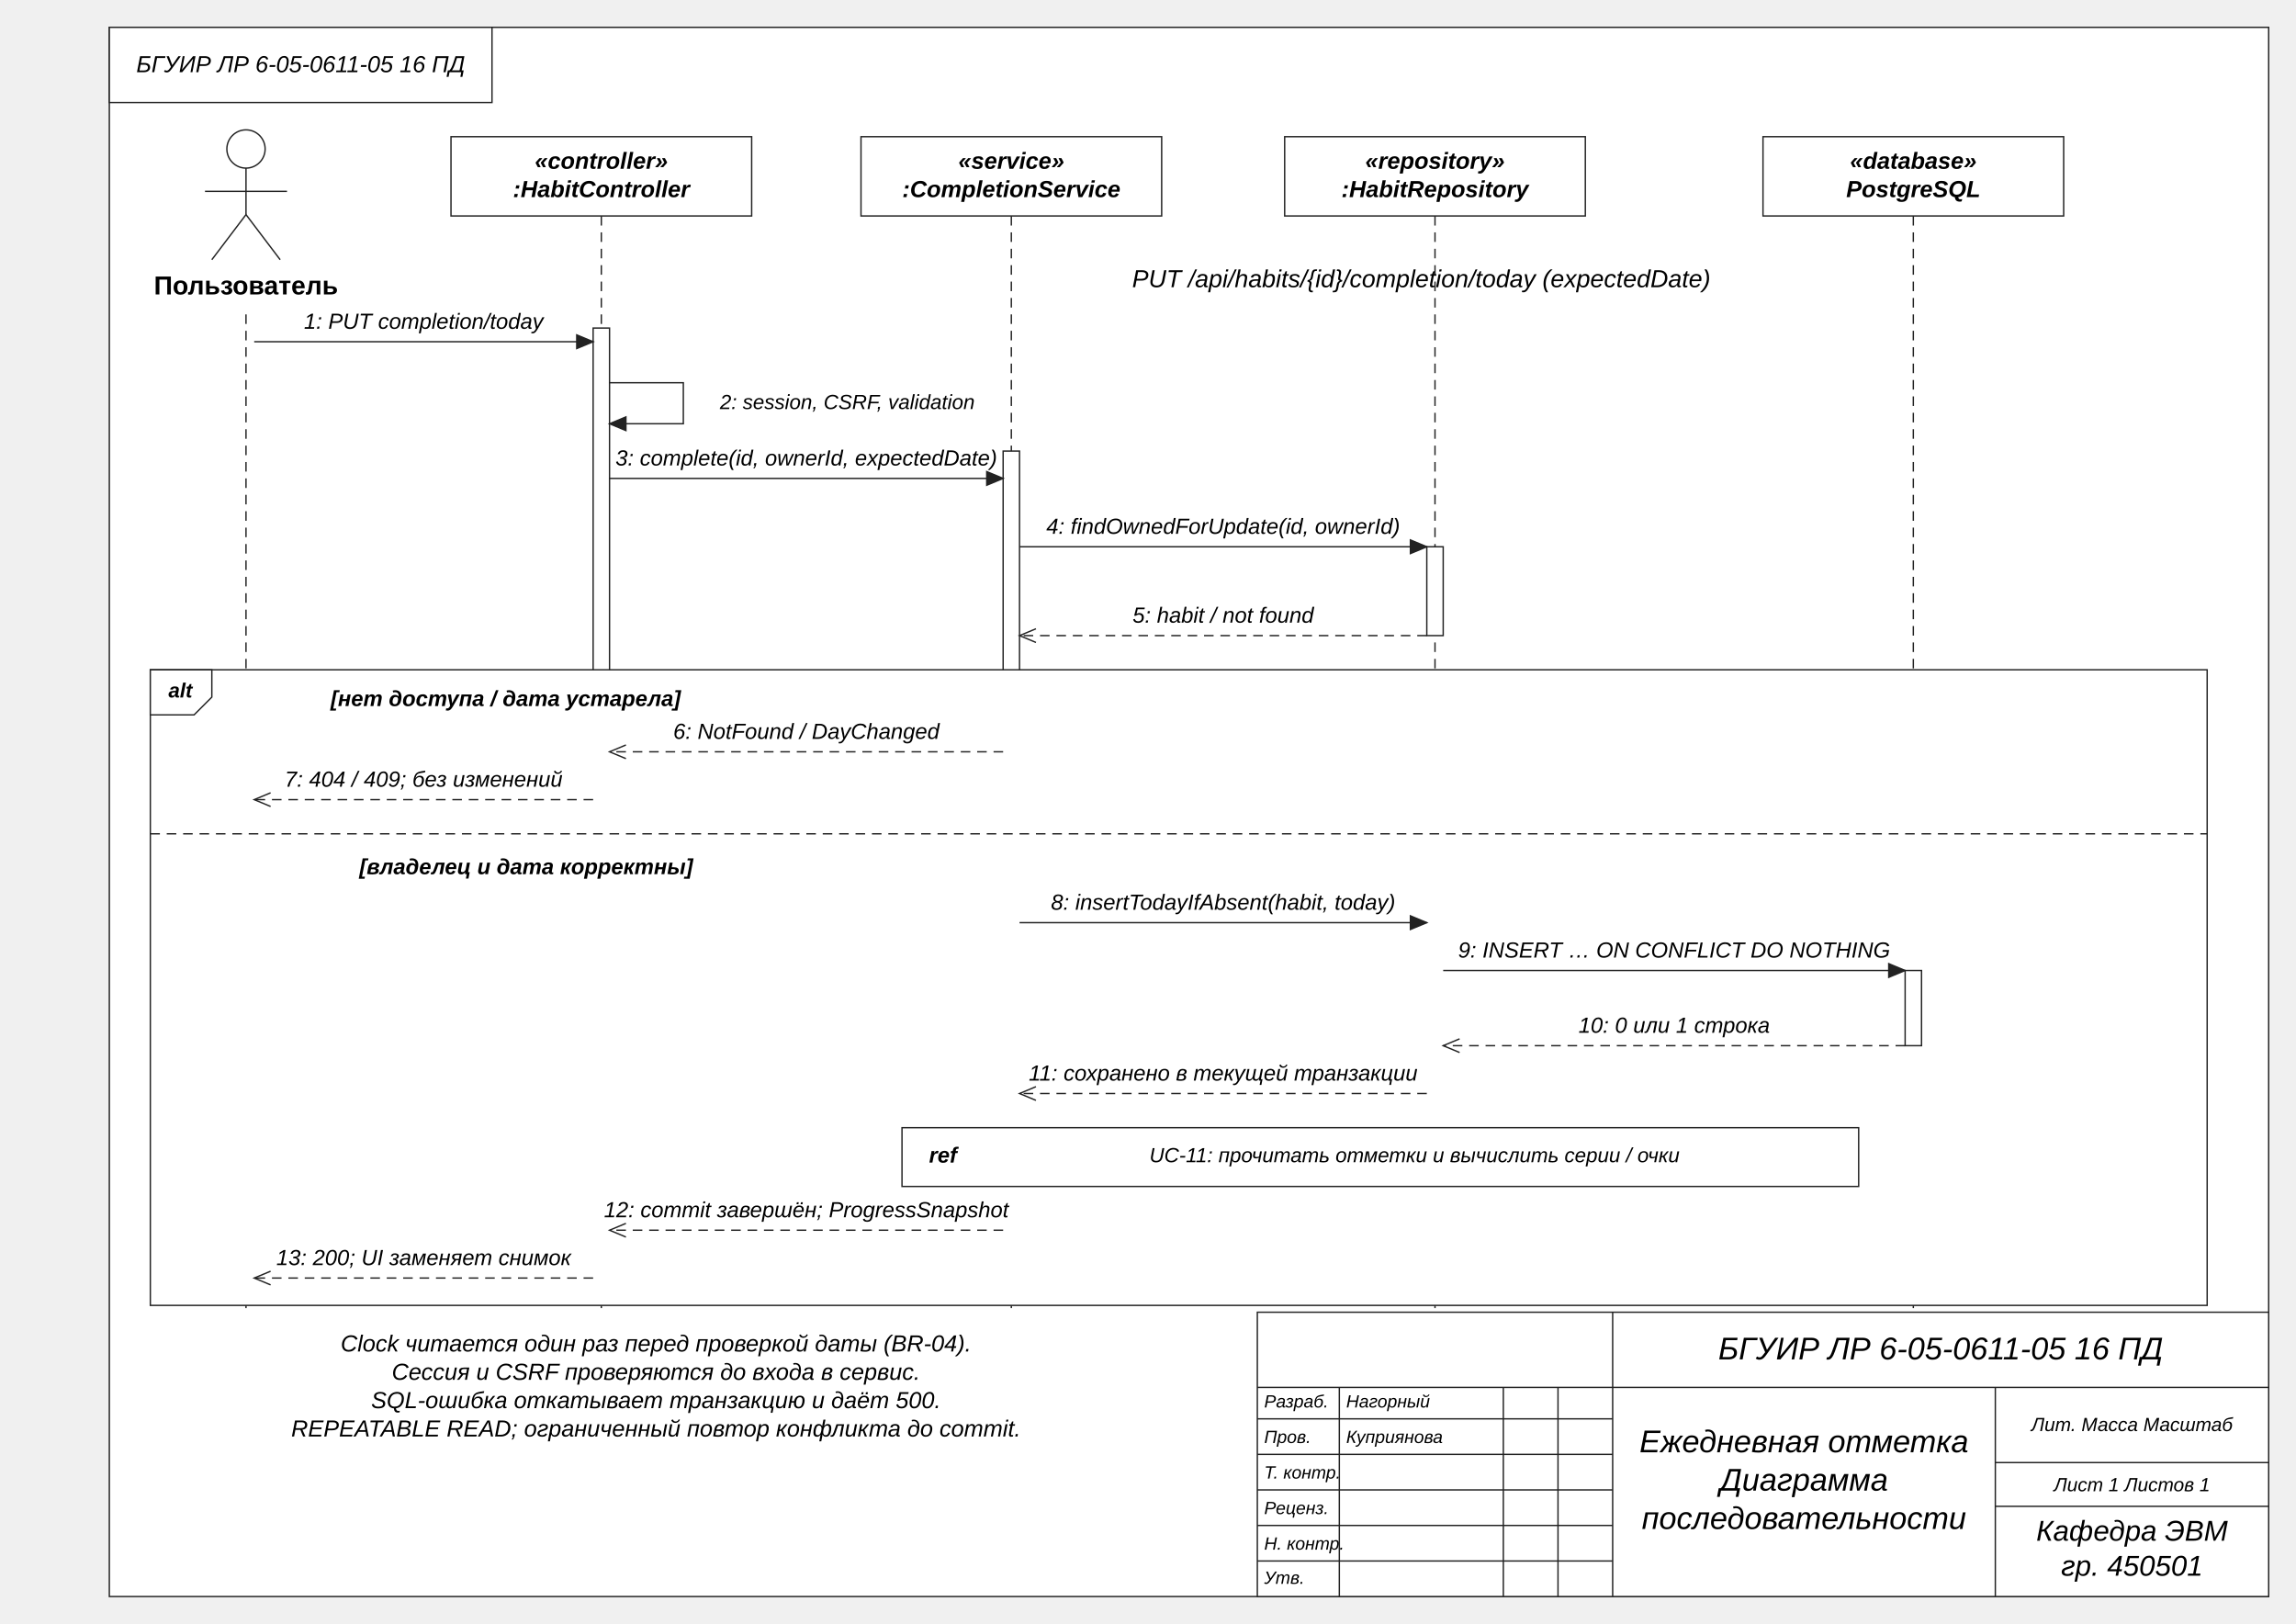
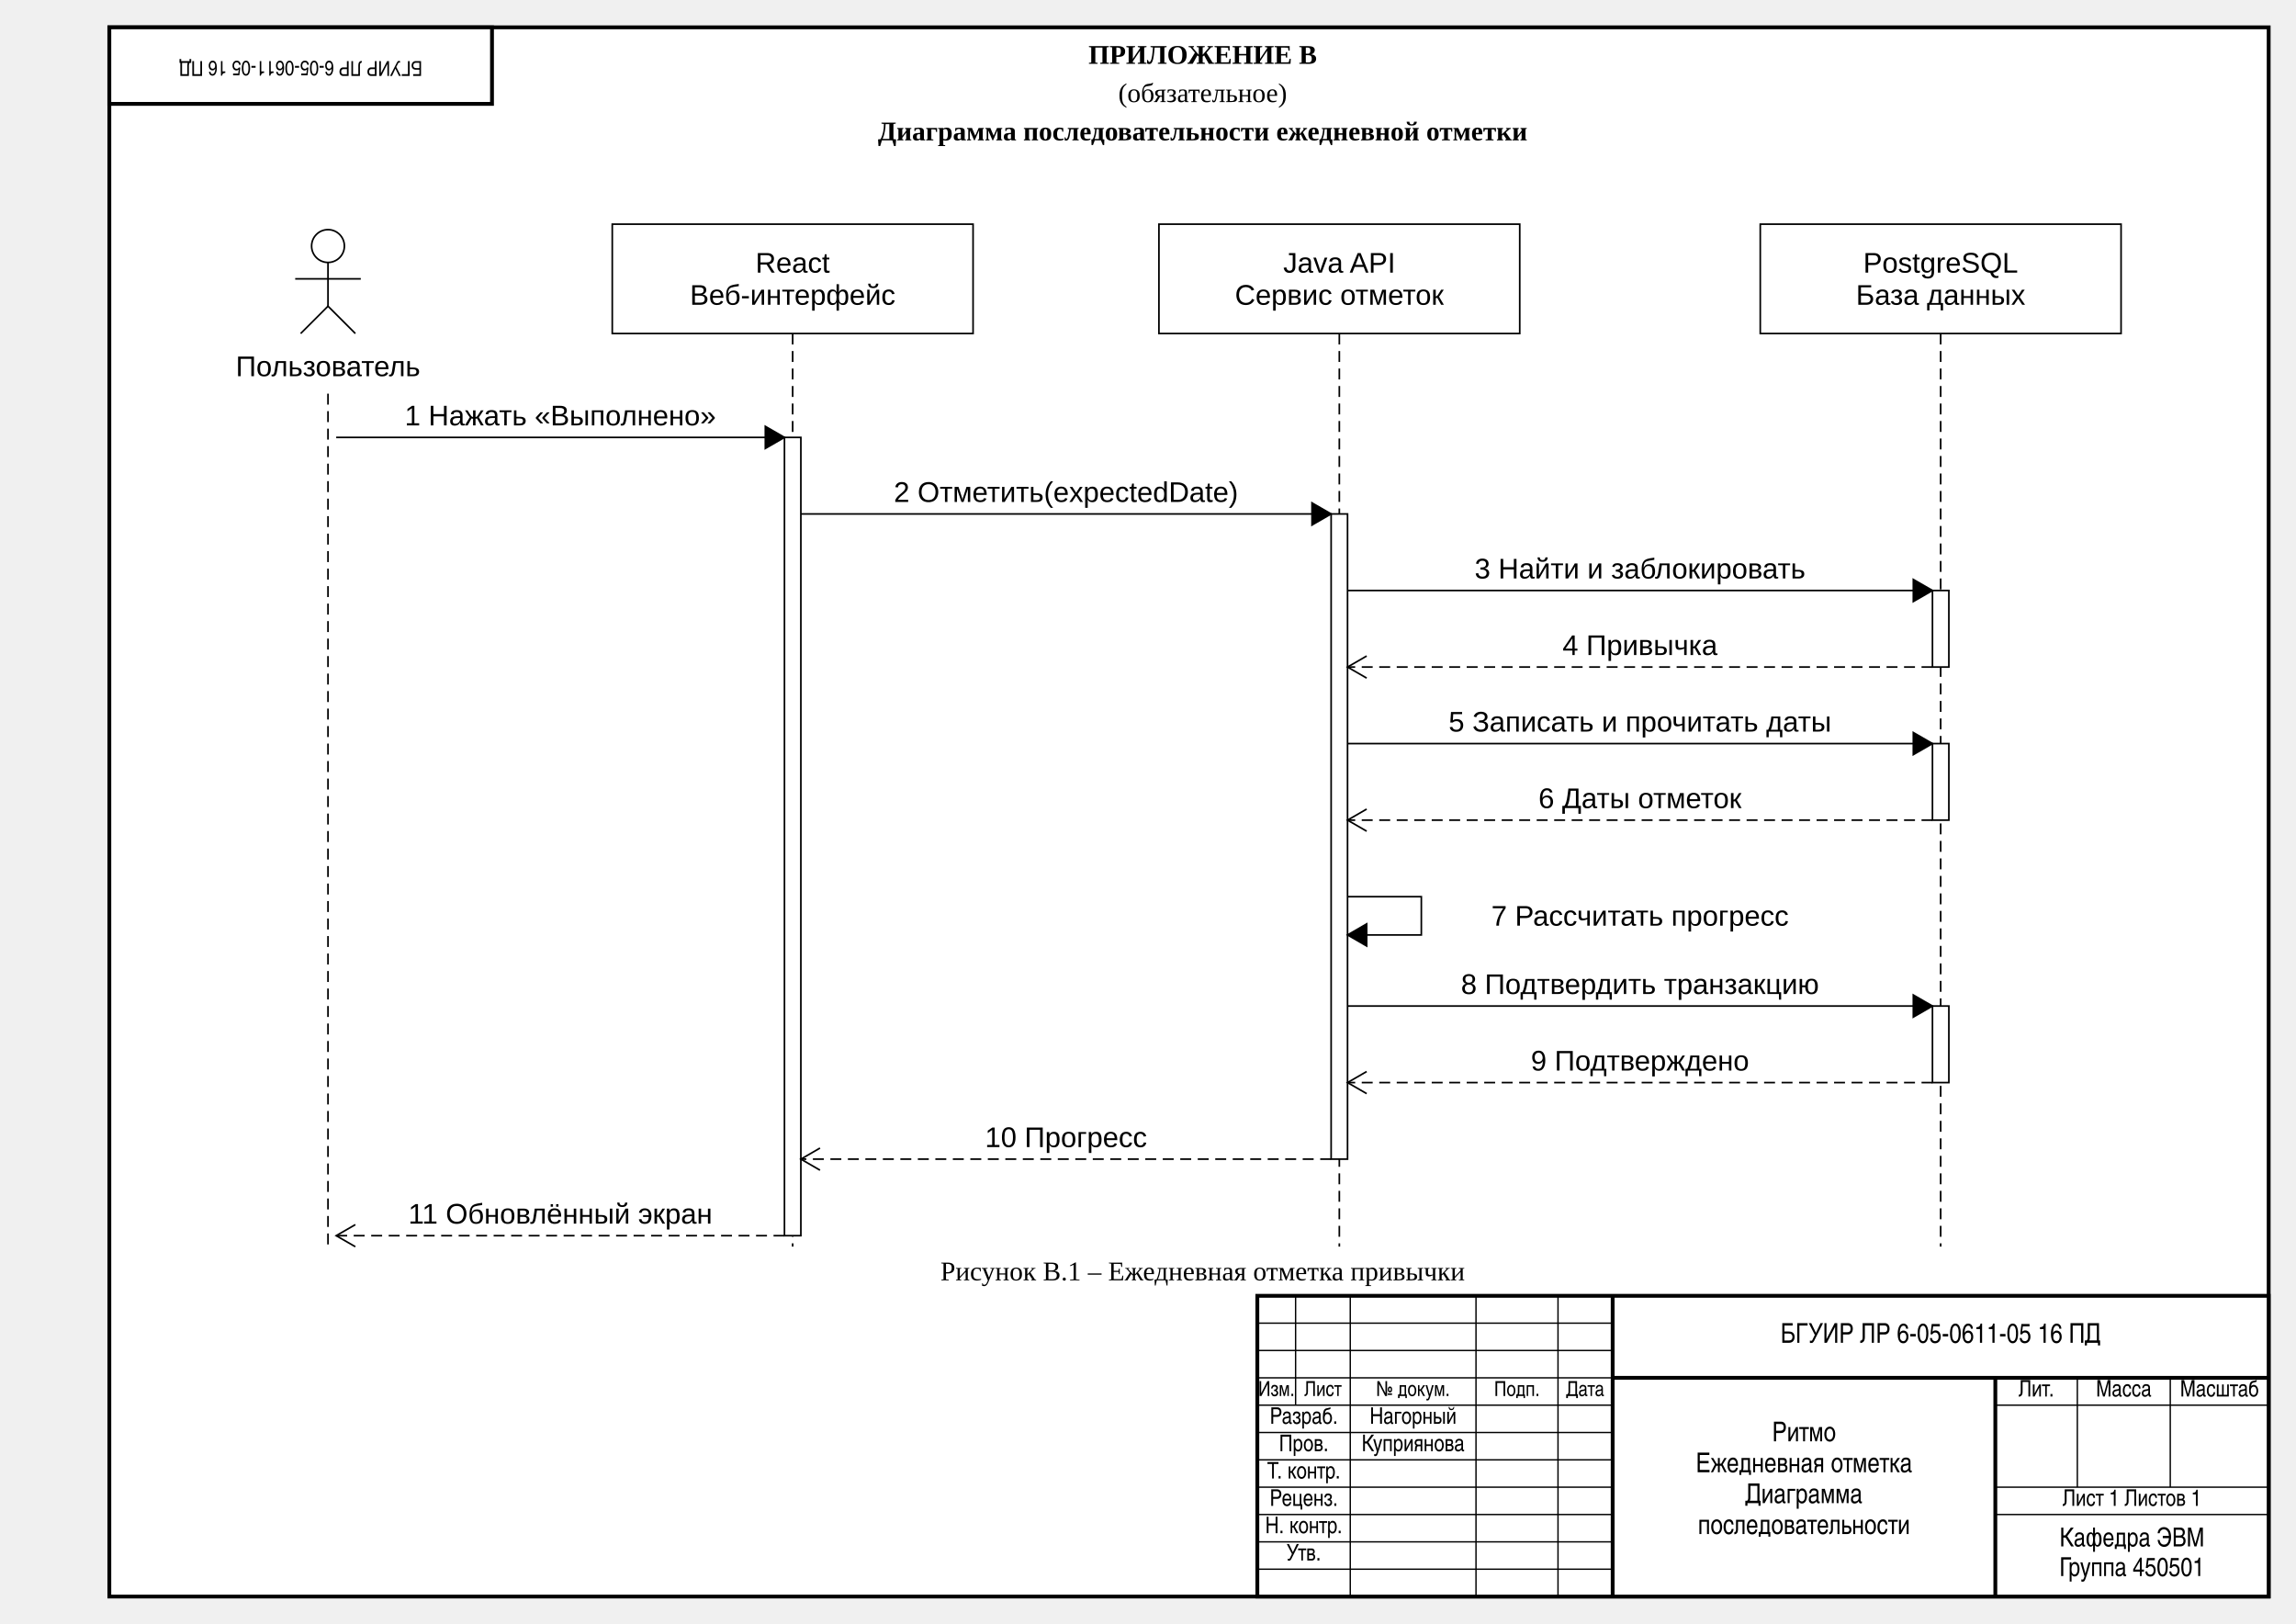
- <svg xmlns="http://www.w3.org/2000/svg" width="1680" height="1188" viewBox="0 0 1680 1188">
-   <rect x="80" y="20" width="1580" height="1148" rx="0" fill="white" stroke="#222" />
-   <rect x="80" y="20" width="280" height="55" rx="0" fill="white" stroke="#222" />
-   <text x="220" y="48.0" font-family="Arial" font-size="17" text-anchor="middle" dominant-baseline="middle" font-weight="normal" font-style="italic">БГУИР ЛР 6-05-0611-05 16 ПД</text>
-   <ellipse cx="180.0" cy="109.0" rx="14.0" ry="14.0" fill="white" stroke="#222" />
-   <polyline points="180,123 180,157" fill="none" stroke="#222" />
-   <polyline points="150,140 210,140" fill="none" stroke="#222" />
-   <polyline points="155,190 180,157 205,190" fill="none" stroke="#222" />
-   <text x="180" y="210.0" font-family="Arial" font-size="19" text-anchor="middle" dominant-baseline="middle" font-weight="bold" font-style="normal">Пользователь</text>
-   <rect x="330" y="100" width="220" height="58" rx="0" fill="white" stroke="#222" />
-   <text x="440" y="118.63" font-family="Arial" font-size="17" text-anchor="middle" dominant-baseline="middle" font-weight="bold" font-style="italic">«controller»</text>
-   <text x="440" y="139.37" font-family="Arial" font-size="17" text-anchor="middle" dominant-baseline="middle" font-weight="bold" font-style="italic">:HabitController</text>
-   <rect x="630" y="100" width="220" height="58" rx="0" fill="white" stroke="#222" />
-   <text x="740" y="118.63" font-family="Arial" font-size="17" text-anchor="middle" dominant-baseline="middle" font-weight="bold" font-style="italic">«service»</text>
-   <text x="740" y="139.37" font-family="Arial" font-size="17" text-anchor="middle" dominant-baseline="middle" font-weight="bold" font-style="italic">:CompletionService</text>
-   <rect x="940" y="100" width="220" height="58" rx="0" fill="white" stroke="#222" />
-   <text x="1050" y="118.63" font-family="Arial" font-size="17" text-anchor="middle" dominant-baseline="middle" font-weight="bold" font-style="italic">«repository»</text>
-   <text x="1050" y="139.37" font-family="Arial" font-size="17" text-anchor="middle" dominant-baseline="middle" font-weight="bold" font-style="italic">:HabitRepository</text>
-   <rect x="1290" y="100" width="220" height="58" rx="0" fill="white" stroke="#222" />
-   <text x="1400" y="118.63" font-family="Arial" font-size="17" text-anchor="middle" dominant-baseline="middle" font-weight="bold" font-style="italic">«database»</text>
-   <text x="1400" y="139.37" font-family="Arial" font-size="17" text-anchor="middle" dominant-baseline="middle" font-weight="bold" font-style="italic">PostgreSQL</text>
-   <polyline points="180,230 180,960" fill="none" stroke="#222" stroke-dasharray="7 5" />
-   <polyline points="440,158 440,960" fill="none" stroke="#222" stroke-dasharray="7 5" />
-   <polyline points="740,158 740,960" fill="none" stroke="#222" stroke-dasharray="7 5" />
-   <polyline points="1050,158 1050,960" fill="none" stroke="#222" stroke-dasharray="7 5" />
-   <polyline points="1400,158 1400,960" fill="none" stroke="#222" stroke-dasharray="7 5" />
-   <rect x="434" y="240" width="12" height="670" rx="0" fill="white" stroke="#222" />
-   <rect x="734" y="330" width="12" height="550" rx="0" fill="white" stroke="#222" />
-   <polyline points="186,250 434,250" fill="none" stroke="#222" />
-   <polygon points="434,250 422.0,245.0 422.0,255.0" fill="#222222" stroke="#222" />
-   <text x="310.0" y="236.0" font-family="Arial" font-size="16" text-anchor="middle" dominant-baseline="middle" font-weight="normal" font-style="italic">1: PUT completion/today</text>
-   <text x="1040" y="205.0" font-family="Arial" font-size="18" text-anchor="middle" dominant-baseline="middle" font-weight="normal" font-style="italic">PUT /api/habits/{id}/completion/today (expectedDate)</text>
-   <polyline points="446,280 500,280 500,310 446,310" fill="none" stroke="#222" />
-   <polygon points="446,310 458.0,315.0 458.0,305.0" fill="#222222" stroke="#222" />
-   <text x="620" y="295.0" font-family="Arial" font-size="15" text-anchor="middle" dominant-baseline="middle" font-weight="normal" font-style="italic">2: session, CSRF, validation</text>
-   <polyline points="446,350 734,350" fill="none" stroke="#222" />
-   <polygon points="734,350 722.0,345.0 722.0,355.0" fill="#222222" stroke="#222" />
-   <text x="590.0" y="336.0" font-family="Arial" font-size="16" text-anchor="middle" dominant-baseline="middle" font-weight="normal" font-style="italic">3: complete(id, ownerId, expectedDate)</text>
-   <polyline points="746,400 1044,400" fill="none" stroke="#222" />
-   <polygon points="1044,400 1032.0,395.0 1032.0,405.0" fill="#222222" stroke="#222" />
-   <text x="895.0" y="386.0" font-family="Arial" font-size="16" text-anchor="middle" dominant-baseline="middle" font-weight="normal" font-style="italic">4: findOwnedForUpdate(id, ownerId)</text>
-   <rect x="1044" y="400" width="12" height="65" rx="0" fill="white" stroke="#222" />
-   <polyline points="1044,465 746,465" fill="none" stroke="#222" stroke-dasharray="7 5" />
-   <polyline points="758.0,470.0 746,465 758.0,460.0" fill="none" stroke="#222" />
-   <text x="895.0" y="451.0" font-family="Arial" font-size="16" text-anchor="middle" dominant-baseline="middle" font-weight="normal" font-style="italic">5: habit / not found</text>
-   <rect x="110" y="490" width="1505" height="465" rx="0" fill="white" stroke="#222" />
-   <polygon points="110,490 155,490 155,510 142,523 110,523" fill="white" stroke="#222" />
-   <text x="132" y="506.0" font-family="Arial" font-size="15" text-anchor="middle" dominant-baseline="middle" font-weight="bold" font-style="italic">alt</text>
-   <text x="370" y="512.0" font-family="Arial" font-size="16" text-anchor="middle" dominant-baseline="middle" font-weight="bold" font-style="italic">[нет доступа / дата устарела]</text>
-   <polyline points="734,550 446,550" fill="none" stroke="#222" stroke-dasharray="7 5" />
-   <polyline points="458.0,555.0 446,550 458.0,545.0" fill="none" stroke="#222" />
-   <text x="590.0" y="536.0" font-family="Arial" font-size="16" text-anchor="middle" dominant-baseline="middle" font-weight="normal" font-style="italic">6: NotFound / DayChanged</text>
-   <polyline points="434,585 186,585" fill="none" stroke="#222" stroke-dasharray="7 5" />
-   <polyline points="198.0,590.0 186,585 198.0,580.0" fill="none" stroke="#222" />
-   <text x="310.0" y="571.0" font-family="Arial" font-size="16" text-anchor="middle" dominant-baseline="middle" font-weight="normal" font-style="italic">7: 404 / 409; без изменений</text>
-   <polyline points="110,610 1615,610" fill="none" stroke="#222" stroke-dasharray="7 5" />
-   <text x="385" y="635.0" font-family="Arial" font-size="16" text-anchor="middle" dominant-baseline="middle" font-weight="bold" font-style="italic">[владелец и дата корректны]</text>
-   <polyline points="746,675 1044,675" fill="none" stroke="#222" />
-   <polygon points="1044,675 1032.0,670.0 1032.0,680.0" fill="#222222" stroke="#222" />
-   <text x="895.0" y="661.0" font-family="Arial" font-size="16" text-anchor="middle" dominant-baseline="middle" font-weight="normal" font-style="italic">8: insertTodayIfAbsent(habit, today)</text>
-   <polyline points="1056,710 1394,710" fill="none" stroke="#222" />
-   <polygon points="1394,710 1382.0,705.0 1382.0,715.0" fill="#222222" stroke="#222" />
-   <text x="1225.0" y="696.0" font-family="Arial" font-size="16" text-anchor="middle" dominant-baseline="middle" font-weight="normal" font-style="italic">9: INSERT … ON CONFLICT DO NOTHING</text>
-   <rect x="1394" y="710" width="12" height="55" rx="0" fill="white" stroke="#222" />
-   <polyline points="1394,765 1056,765" fill="none" stroke="#222" stroke-dasharray="7 5" />
-   <polyline points="1068.0,770.0 1056,765 1068.0,760.0" fill="none" stroke="#222" />
-   <text x="1225.0" y="751.0" font-family="Arial" font-size="16" text-anchor="middle" dominant-baseline="middle" font-weight="normal" font-style="italic">10: 0 или 1 строка</text>
-   <polyline points="1044,800 746,800" fill="none" stroke="#222" stroke-dasharray="7 5" />
-   <polyline points="758.0,805.0 746,800 758.0,795.0" fill="none" stroke="#222" />
-   <text x="895.0" y="786.0" font-family="Arial" font-size="16" text-anchor="middle" dominant-baseline="middle" font-weight="normal" font-style="italic">11: сохранено в текущей транзакции</text>
-   <rect x="660" y="825" width="700" height="43" rx="0" fill="white" stroke="#222" />
-   <text x="690" y="846.0" font-family="Arial" font-size="16" text-anchor="middle" dominant-baseline="middle" font-weight="bold" font-style="italic">ref</text>
-   <text x="1035" y="846.0" font-family="Arial" font-size="15" text-anchor="middle" dominant-baseline="middle" font-weight="normal" font-style="italic">UC-11: прочитать отметки и вычислить серии / очки</text>
-   <polyline points="734,900 446,900" fill="none" stroke="#222" stroke-dasharray="7 5" />
-   <polyline points="458.0,905.0 446,900 458.0,895.0" fill="none" stroke="#222" />
-   <text x="590.0" y="886.0" font-family="Arial" font-size="16" text-anchor="middle" dominant-baseline="middle" font-weight="normal" font-style="italic">12: commit завершён; ProgressSnapshot</text>
-   <polyline points="434,935 186,935" fill="none" stroke="#222" stroke-dasharray="7 5" />
-   <polyline points="198.0,940.0 186,935 198.0,930.0" fill="none" stroke="#222" />
-   <text x="310.0" y="921.0" font-family="Arial" font-size="16" text-anchor="middle" dominant-baseline="middle" font-weight="normal" font-style="italic">13: 200; UI заменяет снимок</text>
-   <text x="480" y="983.89" font-family="Arial" font-size="17" text-anchor="middle" dominant-baseline="middle" font-weight="normal" font-style="italic">Clock читается один раз перед проверкой даты (BR-04).</text>
-   <text x="480" y="1004.63" font-family="Arial" font-size="17" text-anchor="middle" dominant-baseline="middle" font-weight="normal" font-style="italic">Сессия и CSRF проверяются до входа в сервис.</text>
-   <text x="480" y="1025.37" font-family="Arial" font-size="17" text-anchor="middle" dominant-baseline="middle" font-weight="normal" font-style="italic">SQL-ошибка откатывает транзакцию и даёт 500.</text>
-   <text x="480" y="1046.11" font-family="Arial" font-size="17" text-anchor="middle" dominant-baseline="middle" font-weight="normal" font-style="italic">REPEATABLE READ; ограниченный повтор конфликта до commit.</text>
-   <rect x="920" y="960" width="740" height="208" rx="0" fill="white" stroke="#222" />
-   <polyline points="920,1015 1660,1015" fill="none" stroke="#222" />
-   <polyline points="1180,960 1180,1168" fill="none" stroke="#222" />
-   <text x="1420" y="988.0" font-family="Arial" font-size="23" text-anchor="middle" dominant-baseline="middle" font-weight="normal" font-style="italic">БГУИР ЛР 6-05-0611-05 16 ПД</text>
-   <polyline points="920,1038 1180,1038" fill="none" stroke="#222" />
-   <polyline points="920,1064 1180,1064" fill="none" stroke="#222" />
-   <polyline points="920,1090 1180,1090" fill="none" stroke="#222" />
-   <polyline points="920,1116 1180,1116" fill="none" stroke="#222" />
-   <polyline points="920,1142 1180,1142" fill="none" stroke="#222" />
-   <polyline points="980,1015 980,1168" fill="none" stroke="#222" />
-   <polyline points="1100,1015 1100,1168" fill="none" stroke="#222" />
-   <polyline points="1140,1015 1140,1168" fill="none" stroke="#222" />
-   <text x="925" y="1026.0" font-family="Arial" font-size="13" text-anchor="start" dominant-baseline="middle" font-weight="normal" font-style="italic">Разраб.</text>
-   <text x="985" y="1026.0" font-family="Arial" font-size="13" text-anchor="start" dominant-baseline="middle" font-weight="normal" font-style="italic">Нагорный</text>
-   <text x="925" y="1052.0" font-family="Arial" font-size="13" text-anchor="start" dominant-baseline="middle" font-weight="normal" font-style="italic">Пров.</text>
-   <text x="985" y="1052.0" font-family="Arial" font-size="13" text-anchor="start" dominant-baseline="middle" font-weight="normal" font-style="italic">Куприянова</text>
-   <text x="925" y="1078.0" font-family="Arial" font-size="13" text-anchor="start" dominant-baseline="middle" font-weight="normal" font-style="italic">Т. контр.</text>
-   <text x="985" y="1078.0" font-family="Arial" font-size="13" text-anchor="start" dominant-baseline="middle" font-weight="normal" font-style="italic" />
-   <text x="925" y="1104.0" font-family="Arial" font-size="13" text-anchor="start" dominant-baseline="middle" font-weight="normal" font-style="italic">Реценз.</text>
-   <text x="985" y="1104.0" font-family="Arial" font-size="13" text-anchor="start" dominant-baseline="middle" font-weight="normal" font-style="italic" />
-   <text x="925" y="1130.0" font-family="Arial" font-size="13" text-anchor="start" dominant-baseline="middle" font-weight="normal" font-style="italic">Н. контр.</text>
-   <text x="985" y="1130.0" font-family="Arial" font-size="13" text-anchor="start" dominant-baseline="middle" font-weight="normal" font-style="italic" />
-   <text x="925" y="1155.0" font-family="Arial" font-size="13" text-anchor="start" dominant-baseline="middle" font-weight="normal" font-style="italic">Утв.</text>
-   <text x="985" y="1155.0" font-family="Arial" font-size="13" text-anchor="start" dominant-baseline="middle" font-weight="normal" font-style="italic" />
-   <polyline points="1460,1015 1460,1168" fill="none" stroke="#222" />
-   <polyline points="1460,1070 1660,1070" fill="none" stroke="#222" />
-   <polyline points="1460,1102 1660,1102" fill="none" stroke="#222" />
-   <text x="1320" y="1055.94" font-family="Arial" font-size="23" text-anchor="middle" dominant-baseline="middle" font-weight="normal" font-style="italic">Ежедневная отметка</text>
-   <text x="1320" y="1084.0" font-family="Arial" font-size="23" text-anchor="middle" dominant-baseline="middle" font-weight="normal" font-style="italic">Диаграмма</text>
-   <text x="1320" y="1112.06" font-family="Arial" font-size="23" text-anchor="middle" dominant-baseline="middle" font-weight="normal" font-style="italic">последовательности</text>
-   <text x="1560" y="1043.0" font-family="Arial" font-size="14" text-anchor="middle" dominant-baseline="middle" font-weight="normal" font-style="italic">Лит.   Масса   Масштаб</text>
-   <text x="1560" y="1087.0" font-family="Arial" font-size="14" text-anchor="middle" dominant-baseline="middle" font-weight="normal" font-style="italic">Лист 1   Листов 1</text>
-   <text x="1560" y="1121.19" font-family="Arial" font-size="21" text-anchor="middle" dominant-baseline="middle" font-weight="normal" font-style="italic">Кафедра ЭВМ</text>
-   <text x="1560" y="1146.81" font-family="Arial" font-size="21" text-anchor="middle" dominant-baseline="middle" font-weight="normal" font-style="italic">гр. 450501</text>
+ <svg xmlns="http://www.w3.org/2000/svg" width="420mm" height="297mm" viewBox="0 0 420 297">
+   <rect x="20" y="5" width="395" height="287" rx="0" stroke="black" stroke-width="0.7" fill="white" />
+   <rect x="20" y="5" width="70" height="14" rx="0" stroke="black" stroke-width="0.7" fill="white" />
+   <text x="55" y="12.0" font-family="Arial Narrow" font-size="3.8" text-anchor="middle" dominant-baseline="central" transform="rotate(-180,55,12.0)">БГУИР ЛР 6-05-0611-05 16 ПД</text>
+   <text x="220" y="10.0" font-family="Times New Roman" font-size="4.94" text-anchor="middle" dominant-baseline="central" font-weight="bold">ПРИЛОЖЕНИЕ В</text>
+   <text x="220" y="17.0" font-family="Times New Roman" font-size="4.94" text-anchor="middle" dominant-baseline="central">(обязательное)</text>
+   <text x="220" y="24.0" font-family="Times New Roman" font-size="4.94" text-anchor="middle" dominant-baseline="central" font-weight="bold">Диаграмма последовательности ежедневной отметки</text>
+   <ellipse cx="60.0" cy="45.0" rx="3.0" ry="3.0" stroke="black" stroke-width="0.3" fill="white" />
+   <polyline points="60,48 60,56" fill="none" stroke="black" stroke-width="0.3" />
+   <polyline points="54,51 66,51" fill="none" stroke="black" stroke-width="0.3" />
+   <polyline points="55,61 60,56 65,61" fill="none" stroke="black" stroke-width="0.3" />
+   <text x="60" y="67.0" font-family="Arial" font-size="5.2" text-anchor="middle" dominant-baseline="central">Пользователь</text>
+   <rect x="112" y="41" width="66" height="20" rx="0" stroke="black" stroke-width="0.3" fill="white" />
+   <text x="145" y="48.062" font-family="Arial" font-size="5.2" text-anchor="middle" dominant-baseline="central">React</text>
+   <text x="145" y="53.938" font-family="Arial" font-size="5.2" text-anchor="middle" dominant-baseline="central">Веб-интерфейс</text>
+   <rect x="212" y="41" width="66" height="20" rx="0" stroke="black" stroke-width="0.3" fill="white" />
+   <text x="245" y="48.062" font-family="Arial" font-size="5.2" text-anchor="middle" dominant-baseline="central">Java API</text>
+   <text x="245" y="53.938" font-family="Arial" font-size="5.2" text-anchor="middle" dominant-baseline="central">Сервис отметок</text>
+   <rect x="322" y="41" width="66" height="20" rx="0" stroke="black" stroke-width="0.3" fill="white" />
+   <text x="355" y="48.062" font-family="Arial" font-size="5.2" text-anchor="middle" dominant-baseline="central">PostgreSQL</text>
+   <text x="355" y="53.938" font-family="Arial" font-size="5.2" text-anchor="middle" dominant-baseline="central">База данных</text>
+   <polyline points="60,72 60,228" fill="none" stroke="black" stroke-width="0.3" stroke-dasharray="2 1.2" />
+   <polyline points="145,61 145,228" fill="none" stroke="black" stroke-width="0.3" stroke-dasharray="2 1.2" />
+   <polyline points="245,61 245,228" fill="none" stroke="black" stroke-width="0.3" stroke-dasharray="2 1.2" />
+   <polyline points="355,61 355,228" fill="none" stroke="black" stroke-width="0.3" stroke-dasharray="2 1.2" />
+   <rect x="143.5" y="80" width="3" height="146" rx="0" stroke="black" stroke-width="0.3" fill="white" />
+   <rect x="243.5" y="94" width="3" height="118" rx="0" stroke="black" stroke-width="0.3" fill="white" />
+   <rect x="353.5" y="108" width="3" height="14" rx="0" stroke="black" stroke-width="0.3" fill="white" />
+   <rect x="353.5" y="136" width="3" height="14" rx="0" stroke="black" stroke-width="0.3" fill="white" />
+   <rect x="353.5" y="184" width="3" height="14" rx="0" stroke="black" stroke-width="0.3" fill="white" />
+   <polyline points="61.5,80 143.5,80" fill="none" stroke="black" stroke-width="0.3" />
+   <polygon points="140.0,77.979 143.5,80 140.0,82.021" stroke="black" stroke-width="0.3" fill="black" />
+   <text x="102.5" y="76.0" font-family="Arial" font-size="5.2" text-anchor="middle" dominant-baseline="central">1 Нажать «Выполнено»</text>
+   <polyline points="146.5,94 243.5,94" fill="none" stroke="black" stroke-width="0.3" />
+   <polygon points="240.0,91.979 243.5,94 240.0,96.021" stroke="black" stroke-width="0.3" fill="black" />
+   <text x="195.0" y="90.0" font-family="Arial" font-size="5.2" text-anchor="middle" dominant-baseline="central">2 Отметить(expectedDate)</text>
+   <polyline points="246.5,108 353.5,108" fill="none" stroke="black" stroke-width="0.3" />
+   <polygon points="350.0,105.979 353.5,108 350.0,110.021" stroke="black" stroke-width="0.3" fill="black" />
+   <text x="300.0" y="104.0" font-family="Arial" font-size="5.2" text-anchor="middle" dominant-baseline="central">3 Найти и заблокировать</text>
+   <polyline points="353.5,122 246.5,122" fill="none" stroke="black" stroke-width="0.3" stroke-dasharray="2 1.2" />
+   <polyline points="250.0,124.021 246.5,122 250.0,119.979" fill="none" stroke="black" stroke-width="0.3" />
+   <text x="300.0" y="118.0" font-family="Arial" font-size="5.2" text-anchor="middle" dominant-baseline="central">4 Привычка</text>
+   <polyline points="246.5,136 353.5,136" fill="none" stroke="black" stroke-width="0.3" />
+   <polygon points="350.0,133.979 353.5,136 350.0,138.021" stroke="black" stroke-width="0.3" fill="black" />
+   <text x="300.0" y="132.0" font-family="Arial" font-size="5.2" text-anchor="middle" dominant-baseline="central">5 Записать и прочитать даты</text>
+   <polyline points="353.5,150 246.5,150" fill="none" stroke="black" stroke-width="0.3" stroke-dasharray="2 1.2" />
+   <polyline points="250.0,152.021 246.5,150 250.0,147.979" fill="none" stroke="black" stroke-width="0.3" />
+   <text x="300.0" y="146.0" font-family="Arial" font-size="5.2" text-anchor="middle" dominant-baseline="central">6 Даты отметок</text>
+   <polyline points="246.5,164 260,164 260,171 246.5,171" fill="none" stroke="black" stroke-width="0.3" />
+   <polygon points="250.0,173.021 246.5,171 250.0,168.979" stroke="black" stroke-width="0.3" fill="black" />
+   <text x="300" y="167.5" font-family="Arial" font-size="5.2" text-anchor="middle" dominant-baseline="central">7 Рассчитать прогресс</text>
+   <polyline points="246.5,184 353.5,184" fill="none" stroke="black" stroke-width="0.3" />
+   <polygon points="350.0,181.979 353.5,184 350.0,186.021" stroke="black" stroke-width="0.3" fill="black" />
+   <text x="300.0" y="180.0" font-family="Arial" font-size="5.2" text-anchor="middle" dominant-baseline="central">8 Подтвердить транзакцию</text>
+   <polyline points="353.5,198 246.5,198" fill="none" stroke="black" stroke-width="0.3" stroke-dasharray="2 1.2" />
+   <polyline points="250.0,200.021 246.5,198 250.0,195.979" fill="none" stroke="black" stroke-width="0.3" />
+   <text x="300.0" y="194.0" font-family="Arial" font-size="5.2" text-anchor="middle" dominant-baseline="central">9 Подтверждено</text>
+   <polyline points="243.5,212 146.5,212" fill="none" stroke="black" stroke-width="0.3" stroke-dasharray="2 1.2" />
+   <polyline points="150.0,214.021 146.5,212 150.0,209.979" fill="none" stroke="black" stroke-width="0.3" />
+   <text x="195.0" y="208.0" font-family="Arial" font-size="5.2" text-anchor="middle" dominant-baseline="central">10 Прогресс</text>
+   <polyline points="143.5,226 61.5,226" fill="none" stroke="black" stroke-width="0.3" stroke-dasharray="2 1.2" />
+   <polyline points="65.0,228.021 61.5,226 65.0,223.979" fill="none" stroke="black" stroke-width="0.3" />
+   <text x="102.5" y="222.0" font-family="Arial" font-size="5.2" text-anchor="middle" dominant-baseline="central">11 Обновлённый экран</text>
+   <text x="220" y="232.5" font-family="Times New Roman" font-size="4.94" text-anchor="middle" dominant-baseline="central">Рисунок В.1 – Ежедневная отметка привычки</text>
+   <rect x="230" y="237" width="185" height="55" rx="0" stroke="black" stroke-width="0.7" fill="white" />
+   <polyline points="295,237 295,292" fill="none" stroke="black" stroke-width="0.7" />
+   <polyline points="295,252 415,252" fill="none" stroke="black" stroke-width="0.7" />
+   <polyline points="365,252 365,292" fill="none" stroke="black" stroke-width="0.7" />
+   <polyline points="230,242 295,242" fill="none" stroke="black" stroke-width="0.25" />
+   <polyline points="230,247 295,247" fill="none" stroke="black" stroke-width="0.25" />
+   <polyline points="230,252 295,252" fill="none" stroke="black" stroke-width="0.25" />
+   <polyline points="230,257 295,257" fill="none" stroke="black" stroke-width="0.25" />
+   <polyline points="230,262 295,262" fill="none" stroke="black" stroke-width="0.25" />
+   <polyline points="230,267 295,267" fill="none" stroke="black" stroke-width="0.25" />
+   <polyline points="230,272 295,272" fill="none" stroke="black" stroke-width="0.25" />
+   <polyline points="230,277 295,277" fill="none" stroke="black" stroke-width="0.25" />
+   <polyline points="230,282 295,282" fill="none" stroke="black" stroke-width="0.25" />
+   <polyline points="230,287 295,287" fill="none" stroke="black" stroke-width="0.25" />
+   <polyline points="237,237 237,257" fill="none" stroke="black" stroke-width="0.25" />
+   <polyline points="247,237 247,257" fill="none" stroke="black" stroke-width="0.25" />
+   <polyline points="270,237 270,257" fill="none" stroke="black" stroke-width="0.25" />
+   <polyline points="285,237 285,257" fill="none" stroke="black" stroke-width="0.25" />
+   <polyline points="247,257 247,292" fill="none" stroke="black" stroke-width="0.25" />
+   <polyline points="270,257 270,292" fill="none" stroke="black" stroke-width="0.25" />
+   <polyline points="285,257 285,292" fill="none" stroke="black" stroke-width="0.25" />
+   <polyline points="380,252 380,272" fill="none" stroke="black" stroke-width="0.25" />
+   <polyline points="397,252 397,272" fill="none" stroke="black" stroke-width="0.25" />
+   <polyline points="365,257 415,257" fill="none" stroke="black" stroke-width="0.25" />
+   <polyline points="365,272 415,272" fill="none" stroke="black" stroke-width="0.25" />
+   <polyline points="365,277 415,277" fill="none" stroke="black" stroke-width="0.25" />
+   <text x="355" y="244.5" font-family="Arial Narrow" font-size="5.0" text-anchor="middle" dominant-baseline="central">БГУИР ЛР 6-05-0611-05 16 ПД</text>
+   <text x="330" y="262.525" font-family="Arial Narrow" font-size="5.0" text-anchor="middle" dominant-baseline="central">Ритмо</text>
+   <text x="330" y="268.175" font-family="Arial Narrow" font-size="5.0" text-anchor="middle" dominant-baseline="central">Ежедневная отметка</text>
+   <text x="330" y="273.825" font-family="Arial Narrow" font-size="5.0" text-anchor="middle" dominant-baseline="central">Диаграмма</text>
+   <text x="330" y="279.475" font-family="Arial Narrow" font-size="5.0" text-anchor="middle" dominant-baseline="central">последовательности</text>
+   <text x="233.5" y="254.5" font-family="Arial Narrow" font-size="3.8" text-anchor="middle" dominant-baseline="central">Изм.</text>
+   <text x="242" y="254.5" font-family="Arial Narrow" font-size="3.8" text-anchor="middle" dominant-baseline="central">Лист</text>
+   <text x="258.5" y="254.5" font-family="Arial Narrow" font-size="3.8" text-anchor="middle" dominant-baseline="central">№ докум.</text>
+   <text x="277.5" y="254.5" font-family="Arial Narrow" font-size="3.8" text-anchor="middle" dominant-baseline="central">Подп.</text>
+   <text x="290" y="254.5" font-family="Arial Narrow" font-size="3.8" text-anchor="middle" dominant-baseline="central">Дата</text>
+   <text x="238.5" y="259.5" font-family="Arial Narrow" font-size="4.2" text-anchor="middle" dominant-baseline="central">Разраб.</text>
+   <text x="258.5" y="259.5" font-family="Arial Narrow" font-size="4.2" text-anchor="middle" dominant-baseline="central">Нагорный</text>
+   <text x="238.5" y="264.5" font-family="Arial Narrow" font-size="4.2" text-anchor="middle" dominant-baseline="central">Пров.</text>
+   <text x="258.5" y="264.5" font-family="Arial Narrow" font-size="4.2" text-anchor="middle" dominant-baseline="central">Куприянова</text>
+   <text x="238.5" y="269.5" font-family="Arial Narrow" font-size="4.2" text-anchor="middle" dominant-baseline="central">Т. контр.</text>
+   <text x="258.5" y="269.5" font-family="Arial Narrow" font-size="4.2" text-anchor="middle" dominant-baseline="central" />
+   <text x="238.5" y="274.5" font-family="Arial Narrow" font-size="4.2" text-anchor="middle" dominant-baseline="central">Реценз.</text>
+   <text x="258.5" y="274.5" font-family="Arial Narrow" font-size="4.2" text-anchor="middle" dominant-baseline="central" />
+   <text x="238.5" y="279.5" font-family="Arial Narrow" font-size="4.2" text-anchor="middle" dominant-baseline="central">Н. контр.</text>
+   <text x="258.5" y="279.5" font-family="Arial Narrow" font-size="4.2" text-anchor="middle" dominant-baseline="central" />
+   <text x="238.5" y="284.5" font-family="Arial Narrow" font-size="4.2" text-anchor="middle" dominant-baseline="central">Утв.</text>
+   <text x="258.5" y="284.5" font-family="Arial Narrow" font-size="4.2" text-anchor="middle" dominant-baseline="central" />
+   <text x="372.5" y="254.5" font-family="Arial Narrow" font-size="4.2" text-anchor="middle" dominant-baseline="central">Лит.</text>
+   <text x="388.5" y="254.5" font-family="Arial Narrow" font-size="4.2" text-anchor="middle" dominant-baseline="central">Масса</text>
+   <text x="406" y="254.5" font-family="Arial Narrow" font-size="4.2" text-anchor="middle" dominant-baseline="central">Масштаб</text>
+   <text x="390" y="274.5" font-family="Arial Narrow" font-size="4.2" text-anchor="middle" dominant-baseline="central">Лист 1   Листов 1</text>
+   <text x="390" y="281.788" font-family="Arial Narrow" font-size="4.8" text-anchor="middle" dominant-baseline="central">Кафедра ЭВМ</text>
+   <text x="390" y="287.212" font-family="Arial Narrow" font-size="4.8" text-anchor="middle" dominant-baseline="central">Группа 450501</text>
</svg>
